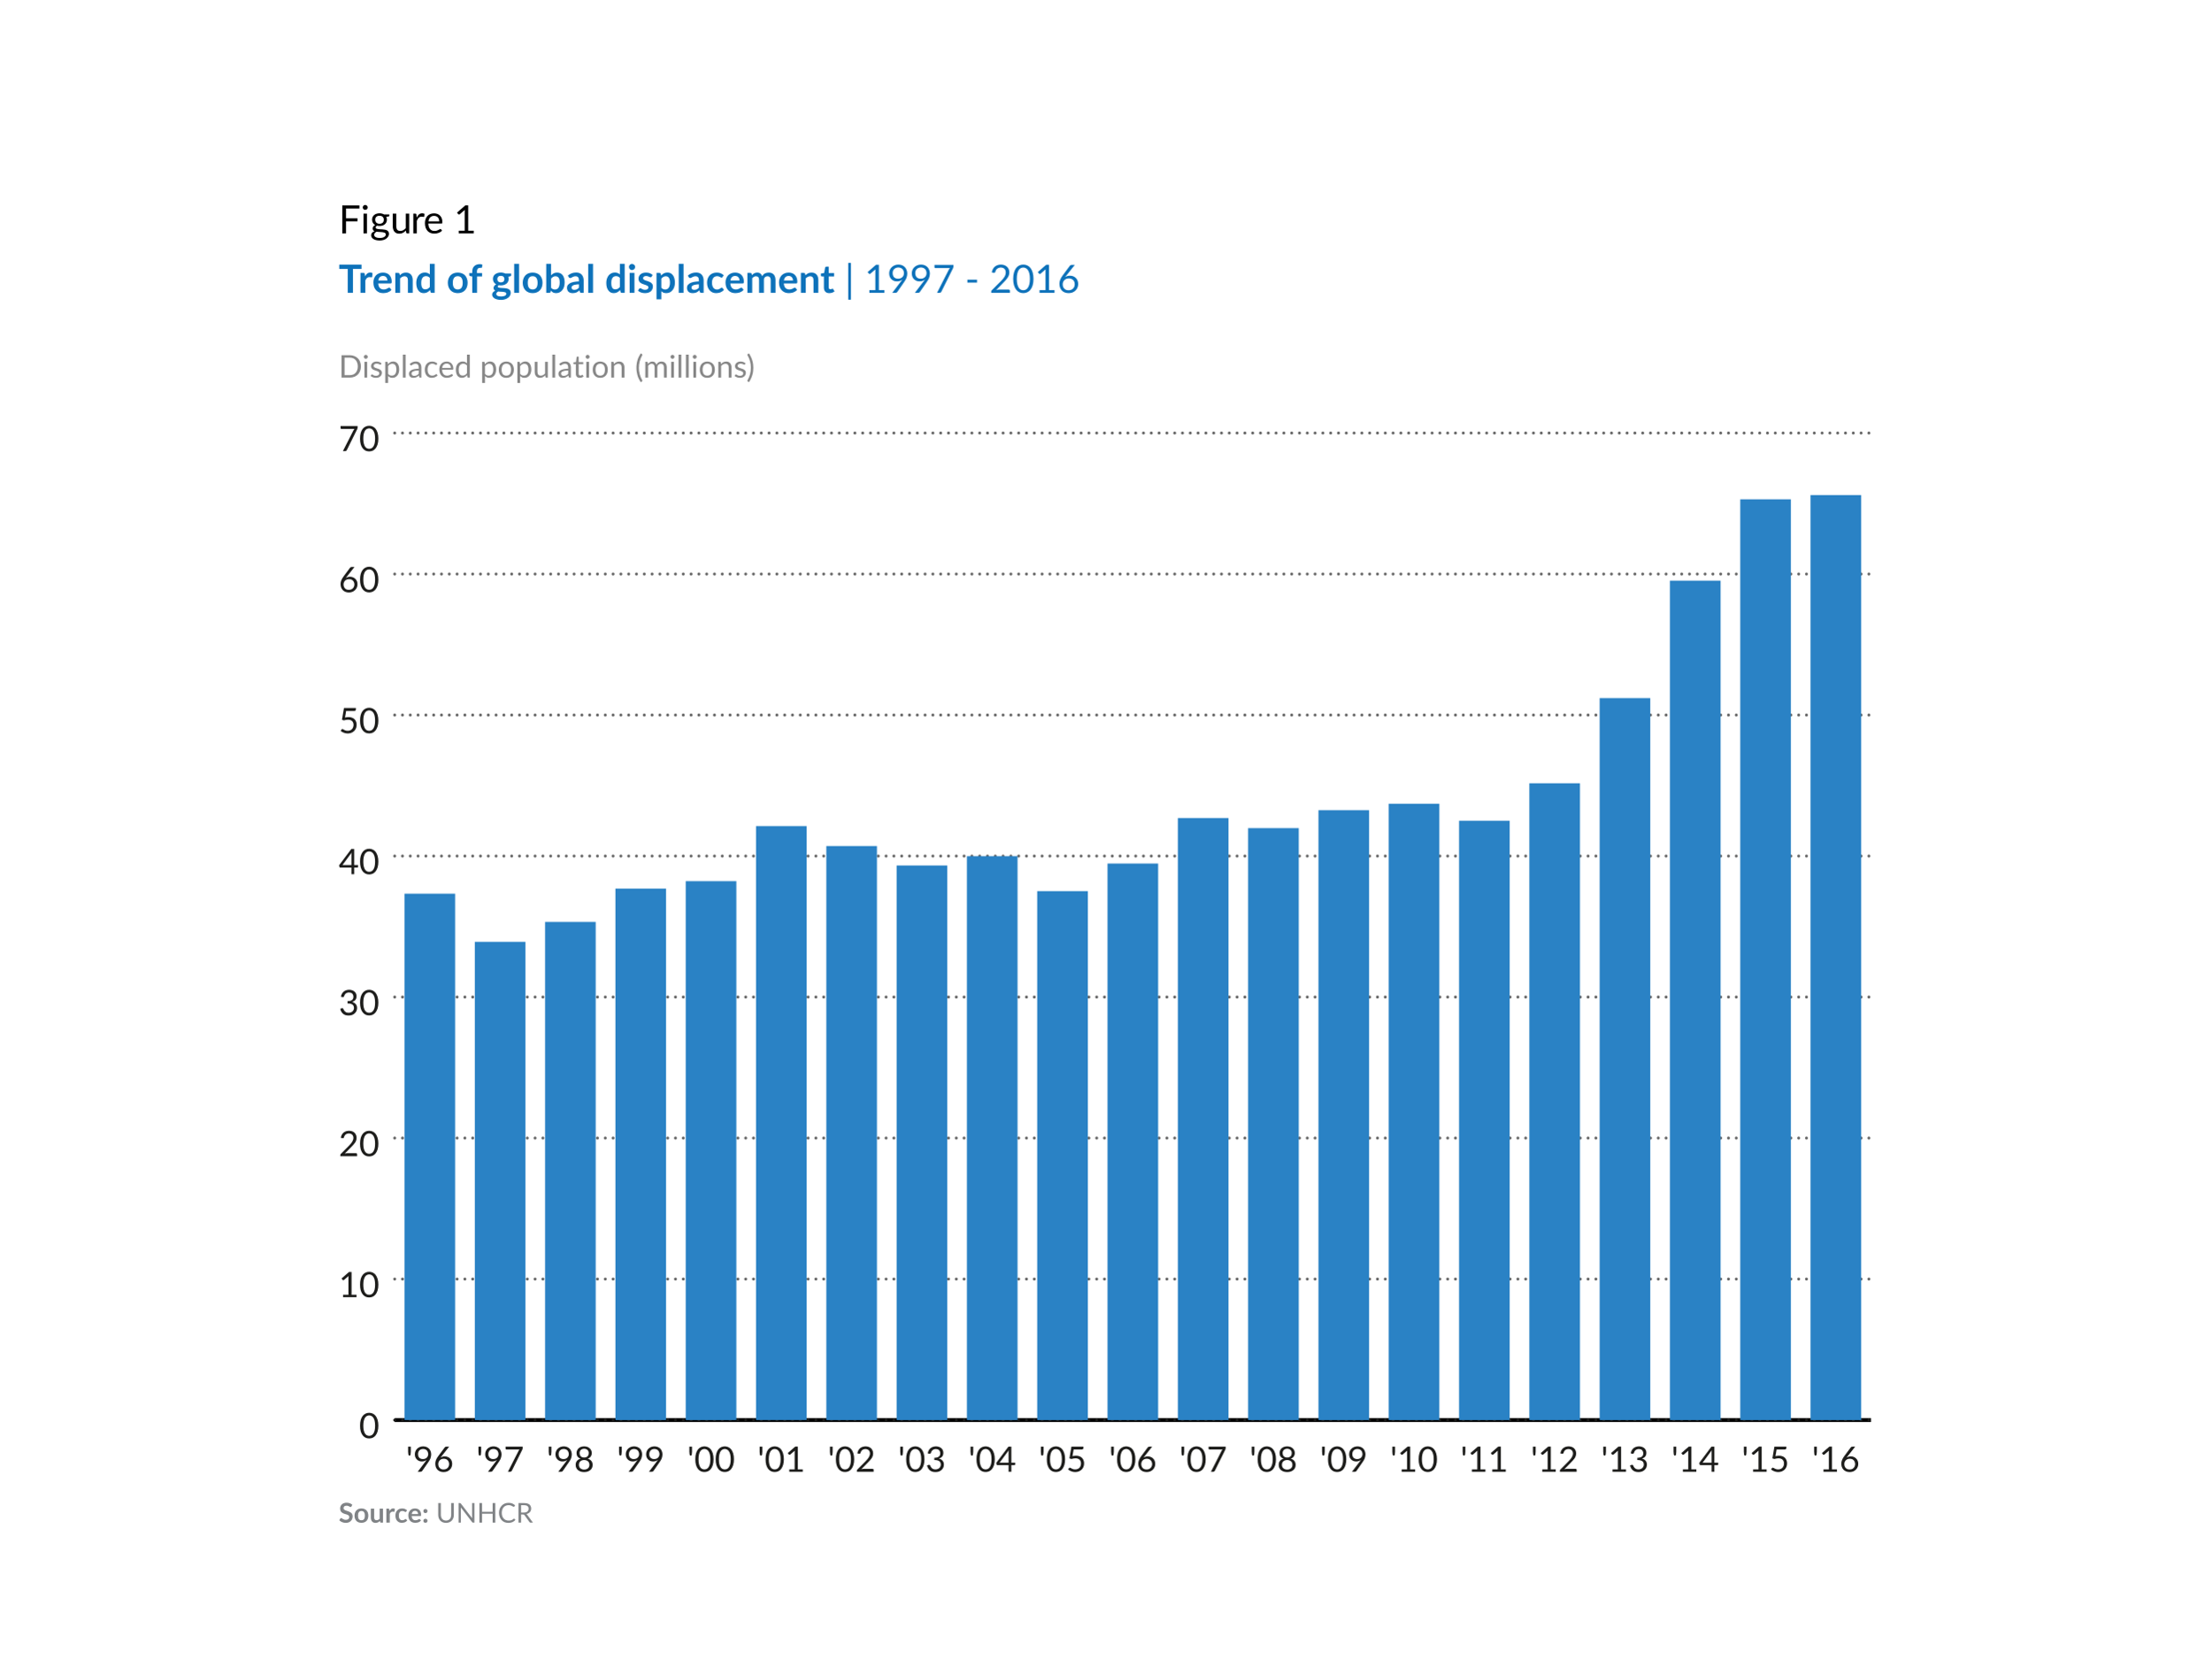
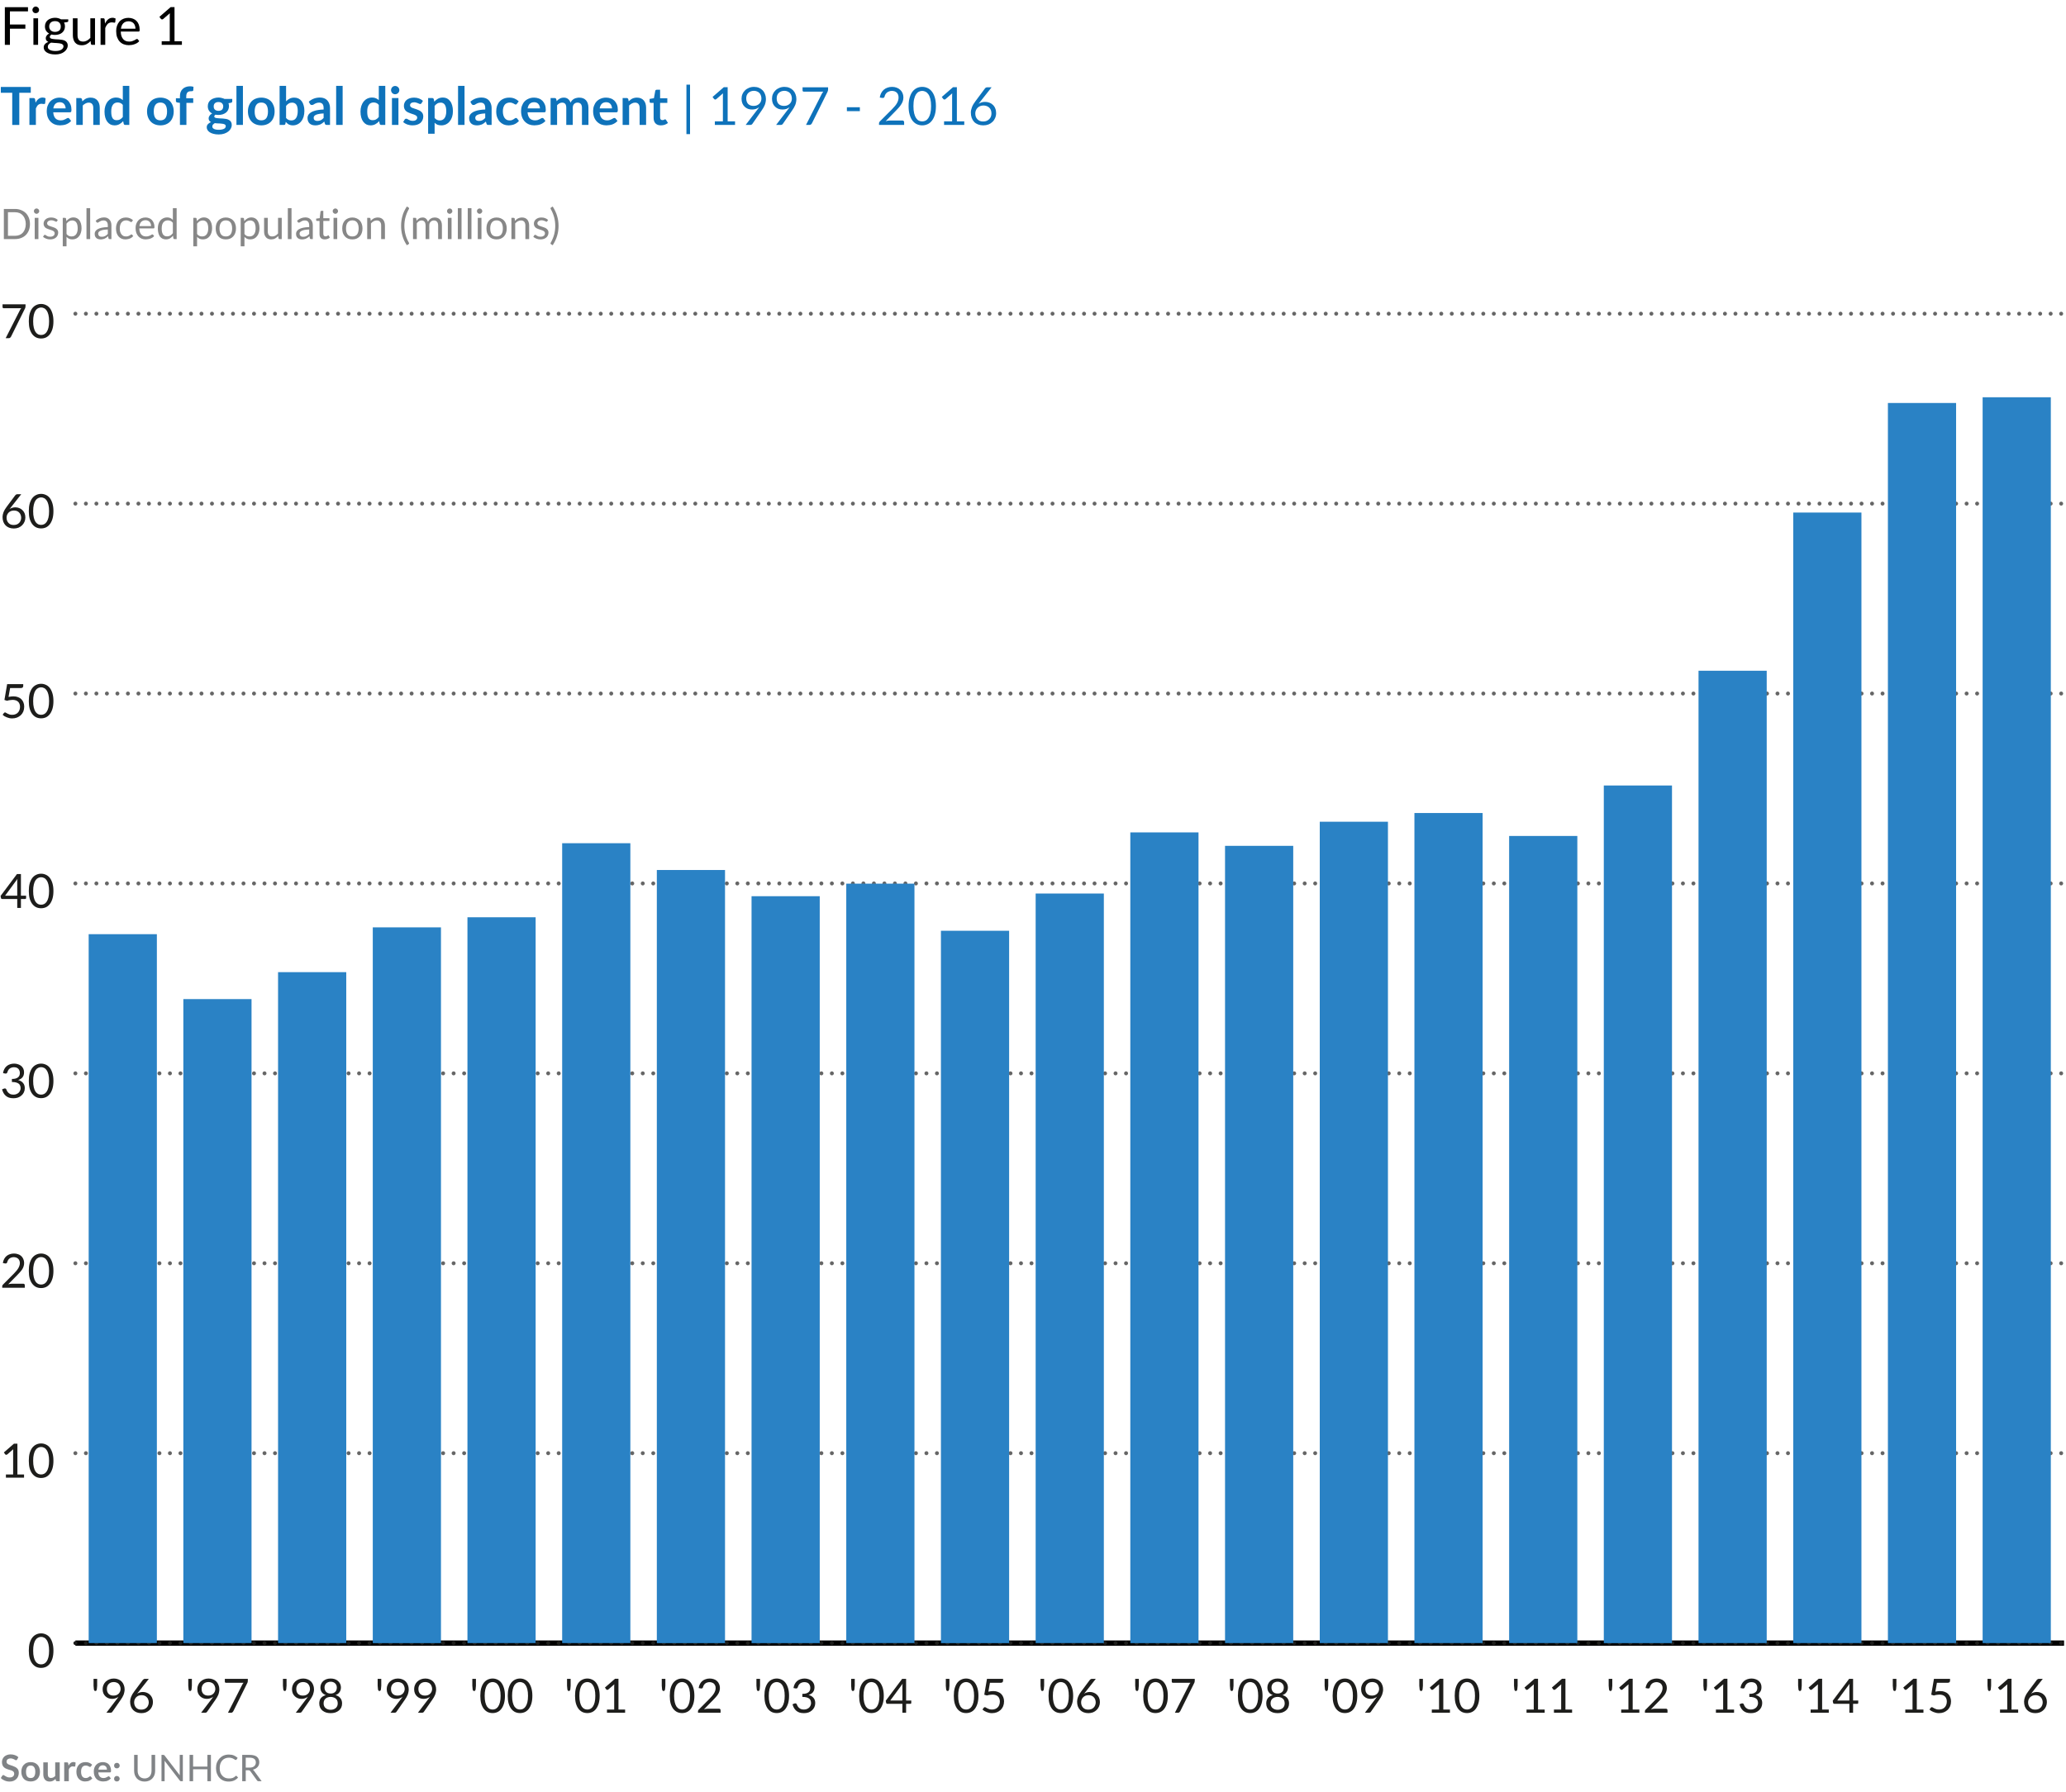
- <svg xmlns="http://www.w3.org/2000/svg" viewBox="0 0 566.93 425.2">
+ <svg xmlns="http://www.w3.org/2000/svg" viewBox="0 0 393.27 341.15">
  <defs>
    <style>.a,.c,.d{fill:none;}.a{stroke:#000;stroke-miterlimit:10;}.b{font-size:9px;fill:#1d1d1b;}.ae,.b,.s{font-family:Lato-Regular, Lato;}.c{stroke:#1d1d1b;}.c,.d{stroke-linecap:round;stroke-linejoin:round;stroke-width:0.75px;stroke-dasharray:0 2;}.d{stroke:#666;}.e{fill:#2a82c5;}.f,.i{font-size:10px;}.f{fill:#010101;}.f,.r{font-family:Lato-Light, Lato;}.g{letter-spacing:0em;}.h{letter-spacing:-0.03em;}.i{fill:#0e72ba;}.i,.z{font-family:Lato-Bold, Lato;}.aa,.ab,.ac,.ad,.j,.k,.l,.m,.n,.o,.p,.q{font-weight:700;}.j{letter-spacing:-0.1em;}.k{letter-spacing:-0.01em;}.l{letter-spacing:0em;}.m{letter-spacing:-0.01em;}.n{letter-spacing:-0.02em;}.p{letter-spacing:-0.01em;}.q{letter-spacing:-0.01em;}.s{font-size:8px;fill:#878787;}.t{letter-spacing:-0.01em;}.u{letter-spacing:-0.01em;}.v{letter-spacing:0em;}.w{letter-spacing:-0.01em;}.x{letter-spacing:-0.01em;}.y{letter-spacing:-0.02em;}.z{font-size:7px;fill:#808386;}.aa{letter-spacing:0em;}.ab{letter-spacing:-0.01em;}.ac{letter-spacing:-0.01em;}.ad{letter-spacing:0em;}</style>
  </defs>
-   <line class="a" x1="101.19" y1="364.16" x2="479.73" y2="364.16" />
-   <text class="b" transform="translate(92.05 368.81)">0</text>
-   <text class="b" transform="translate(86.83 332.65)">10</text>
-   <text class="b" transform="translate(86.83 296.49)">20</text>
-   <text class="b" transform="translate(86.83 260.33)">30</text>
-   <text class="b" transform="translate(86.83 224.17)">40</text>
-   <text class="b" transform="translate(86.83 188.01)">50</text>
-   <text class="b" transform="translate(86.83 151.85)">60</text>
-   <text class="b" transform="translate(86.83 115.69)">70</text>
-   <line class="c" x1="101.19" y1="364.16" x2="479.73" y2="364.16" />
-   <line class="d" x1="101.19" y1="328" x2="479.73" y2="328" />
-   <line class="d" x1="101.19" y1="291.84" x2="479.73" y2="291.84" />
-   <line class="d" x1="101.19" y1="255.68" x2="479.73" y2="255.68" />
-   <line class="d" x1="101.19" y1="219.52" x2="479.73" y2="219.52" />
-   <line class="d" x1="101.19" y1="183.36" x2="479.73" y2="183.36" />
-   <line class="d" x1="101.19" y1="147.2" x2="479.73" y2="147.2" />
-   <line class="d" x1="101.19" y1="111.04" x2="479.73" y2="111.04" />
-   <rect class="e" x="103.71" y="229.17" width="12.98" height="134.98" />
-   <rect class="e" x="121.74" y="241.54" width="12.98" height="122.62" />
-   <rect class="e" x="139.76" y="236.41" width="12.98" height="127.75" />
-   <rect class="e" x="157.79" y="227.87" width="12.98" height="136.29" />
-   <rect class="e" x="175.82" y="225.96" width="12.98" height="138.2" />
-   <rect class="e" x="193.84" y="211.85" width="12.98" height="152.3" />
-   <rect class="e" x="211.87" y="216.95" width="12.98" height="147.21" />
-   <rect class="e" x="229.89" y="221.94" width="12.98" height="142.22" />
-   <rect class="e" x="247.92" y="219.56" width="12.98" height="144.6" />
-   <rect class="e" x="265.94" y="228.52" width="12.98" height="135.64" />
-   <rect class="e" x="283.97" y="221.44" width="12.98" height="142.72" />
-   <rect class="e" x="302" y="209.79" width="12.98" height="154.37" />
-   <rect class="e" x="320.02" y="212.36" width="12.98" height="151.8" />
-   <rect class="e" x="338.05" y="207.77" width="12.98" height="156.39" />
-   <rect class="e" x="356.07" y="206.11" width="12.98" height="158.05" />
-   <rect class="e" x="374.1" y="210.48" width="12.98" height="153.68" />
-   <rect class="e" x="392.13" y="200.86" width="12.98" height="163.3" />
-   <rect class="e" x="410.15" y="179.02" width="12.98" height="185.14" />
-   <rect class="e" x="428.18" y="148.9" width="12.98" height="215.26" />
-   <rect class="e" x="446.2" y="128.04" width="12.98" height="236.12" />
-   <rect class="e" x="464.23" y="126.95" width="12.98" height="237.21" />
-   <text class="b" transform="translate(464.58 377.42)">'16</text>
-   <text class="b" transform="translate(446.55 377.42)">'15</text>
-   <text class="b" transform="translate(428.53 377.42)">'14</text>
-   <text class="b" transform="translate(410.5 377.42)">'13</text>
-   <text class="b" transform="translate(392.48 377.42)">'12</text>
-   <text class="b" transform="translate(374.45 377.42)">'11</text>
-   <text class="b" transform="translate(356.43 377.42)">'10</text>
-   <text class="b" transform="translate(338.4 377.42)">'09</text>
-   <text class="b" transform="translate(320.37 377.42)">'08</text>
-   <text class="b" transform="translate(302.35 377.42)">'07</text>
-   <text class="b" transform="translate(284.32 377.42)">'06</text>
-   <text class="b" transform="translate(266.3 377.42)">'05</text>
-   <text class="b" transform="translate(248.27 377.42)">'04</text>
-   <text class="b" transform="translate(230.24 377.42)">'03</text>
-   <text class="b" transform="translate(212.22 377.42)">'02</text>
-   <text class="b" transform="translate(194.19 377.42)">'01</text>
-   <text class="b" transform="translate(176.17 377.42)">'00</text>
-   <text class="b" transform="translate(158.14 377.42)">'99</text>
-   <text class="b" transform="translate(140.11 377.42)">'98</text>
-   <text class="b" transform="translate(122.09 377.42)">'97</text>
-   <text class="b" transform="translate(104.06 377.42)">'96</text>
-   <text class="f" transform="translate(86.83 59.84)">
+   <line class="a" x1="14.35" y1="312.85" x2="392.9" y2="312.85" />
+   <text class="b" transform="translate(5.22 317.51)">0</text>
+   <text class="b" transform="translate(0 281.35)">10</text>
+   <text class="b" transform="translate(0 245.19)">20</text>
+   <text class="b" transform="translate(0 209.03)">30</text>
+   <text class="b" transform="translate(0 172.87)">40</text>
+   <text class="b" transform="translate(0 136.71)">50</text>
+   <text class="b" transform="translate(0 100.55)">60</text>
+   <text class="b" transform="translate(0 64.39)">70</text>
+   <line class="c" x1="14.35" y1="312.85" x2="392.9" y2="312.85" />
+   <line class="d" x1="14.35" y1="276.69" x2="392.9" y2="276.69" />
+   <line class="d" x1="14.35" y1="240.53" x2="392.9" y2="240.53" />
+   <line class="d" x1="14.35" y1="204.37" x2="392.9" y2="204.37" />
+   <line class="d" x1="14.35" y1="168.21" x2="392.9" y2="168.21" />
+   <line class="d" x1="14.35" y1="132.05" x2="392.9" y2="132.05" />
+   <line class="d" x1="14.35" y1="95.89" x2="392.9" y2="95.89" />
+   <line class="d" x1="14.35" y1="59.73" x2="392.9" y2="59.73" />
+   <rect class="e" x="16.88" y="177.87" width="12.98" height="134.98" />
+   <rect class="e" x="34.9" y="190.23" width="12.98" height="122.62" />
+   <rect class="e" x="52.93" y="185.1" width="12.98" height="127.75" />
+   <rect class="e" x="70.96" y="176.57" width="12.98" height="136.29" />
+   <rect class="e" x="88.98" y="174.65" width="12.98" height="138.2" />
+   <rect class="e" x="107.01" y="160.55" width="12.98" height="152.3" />
+   <rect class="e" x="125.03" y="165.65" width="12.98" height="147.21" />
+   <rect class="e" x="143.06" y="170.64" width="12.98" height="142.22" />
+   <rect class="e" x="161.09" y="168.25" width="12.98" height="144.6" />
+   <rect class="e" x="179.11" y="177.22" width="12.98" height="135.64" />
+   <rect class="e" x="197.14" y="170.13" width="12.98" height="142.72" />
+   <rect class="e" x="215.16" y="158.49" width="12.98" height="154.37" />
+   <rect class="e" x="233.19" y="161.05" width="12.98" height="151.8" />
+   <rect class="e" x="251.22" y="156.46" width="12.98" height="156.39" />
+   <rect class="e" x="269.24" y="154.8" width="12.98" height="158.05" />
+   <rect class="e" x="287.27" y="159.17" width="12.98" height="153.68" />
+   <rect class="e" x="305.29" y="149.56" width="12.98" height="163.3" />
+   <rect class="e" x="323.32" y="127.71" width="12.98" height="185.14" />
+   <rect class="e" x="341.35" y="97.59" width="12.98" height="215.26" />
+   <rect class="e" x="359.37" y="76.73" width="12.98" height="236.12" />
+   <rect class="e" x="377.4" y="75.64" width="12.98" height="237.21" />
+   <text class="b" transform="translate(377.75 326.11)">'16</text>
+   <text class="b" transform="translate(359.72 326.11)">'15</text>
+   <text class="b" transform="translate(341.7 326.11)">'14</text>
+   <text class="b" transform="translate(323.67 326.11)">'13</text>
+   <text class="b" transform="translate(305.64 326.11)">'12</text>
+   <text class="b" transform="translate(287.62 326.11)">'11</text>
+   <text class="b" transform="translate(269.59 326.11)">'10</text>
+   <text class="b" transform="translate(251.57 326.11)">'09</text>
+   <text class="b" transform="translate(233.54 326.11)">'08</text>
+   <text class="b" transform="translate(215.51 326.11)">'07</text>
+   <text class="b" transform="translate(197.49 326.11)">'06</text>
+   <text class="b" transform="translate(179.46 326.11)">'05</text>
+   <text class="b" transform="translate(161.44 326.11)">'04</text>
+   <text class="b" transform="translate(143.41 326.11)">'03</text>
+   <text class="b" transform="translate(125.39 326.11)">'02</text>
+   <text class="b" transform="translate(107.36 326.11)">'01</text>
+   <text class="b" transform="translate(89.33 326.11)">'00</text>
+   <text class="b" transform="translate(71.31 326.11)">'99</text>
+   <text class="b" transform="translate(53.28 326.11)">'98</text>
+   <text class="b" transform="translate(35.26 326.11)">'97</text>
+   <text class="b" transform="translate(17.23 326.11)">'96</text>
+   <text class="f" transform="translate(0 8.54)">
    <tspan class="g">F</tspan>
    <tspan x="5.61" y="0">igu</tspan>
    <tspan class="h" x="18.44" y="0">r</tspan>
    <tspan x="21.69" y="0">e 1</tspan>
  </text>
-   <text class="i" transform="translate(86.83 75.09)">
+   <text class="i" transform="translate(0 23.79)">
    <tspan class="j">T</tspan>
    <tspan class="k" x="4.99" y="0">r</tspan>
    <tspan class="l" x="8.57" y="0">end </tspan>
    <tspan class="m" x="27.66" y="0">o</tspan>
    <tspan class="n" x="33.28" y="0">f</tspan>
    <tspan class="o" x="36.67" y="0" xml:space="preserve"> global displa</tspan>
    <tspan class="p" x="94.13" y="0">c</tspan>
    <tspan class="l" x="98.86" y="0">eme</tspan>
    <tspan class="q" x="117.91" y="0">n</tspan>
    <tspan class="l" x="123.48" y="0">t</tspan>
    <tspan class="r" x="127.2" y="0" xml:space="preserve"> | 1997 - 2016</tspan>
  </text>
-   <text class="s" transform="translate(86.83 96.82)">
+   <text class="s" transform="translate(0 45.52)">
    <tspan class="t">D</tspan>
    <tspan x="6" y="0">ispla</tspan>
    <tspan class="u" x="21.74" y="0">c</tspan>
    <tspan class="v" x="25.48" y="0">ed popul</tspan>
    <tspan class="w" x="56.09" y="0">a</tspan>
    <tspan x="60.01" y="0">tion </tspan>
    <tspan class="x" x="75.99" y="0">(</tspan>
    <tspan x="78.06" y="0">million</tspan>
    <tspan class="y" x="101.25" y="0">s</tspan>
    <tspan x="104.54" y="0">)</tspan>
  </text>
-   <text class="z" transform="translate(86.83 390.46)">
+   <text class="z" transform="translate(0 339.15)">
    <tspan class="aa">S</tspan>
    <tspan class="o" x="3.83" y="0">ou</tspan>
    <tspan class="ab" x="11.8" y="0">r</tspan>
    <tspan class="ac" x="14.31" y="0">c</tspan>
    <tspan class="ad" x="17.62" y="0">e:</tspan>
    <tspan class="ae" x="23.16" y="0" xml:space="preserve"> UNHCR</tspan>
  </text>
</svg>
